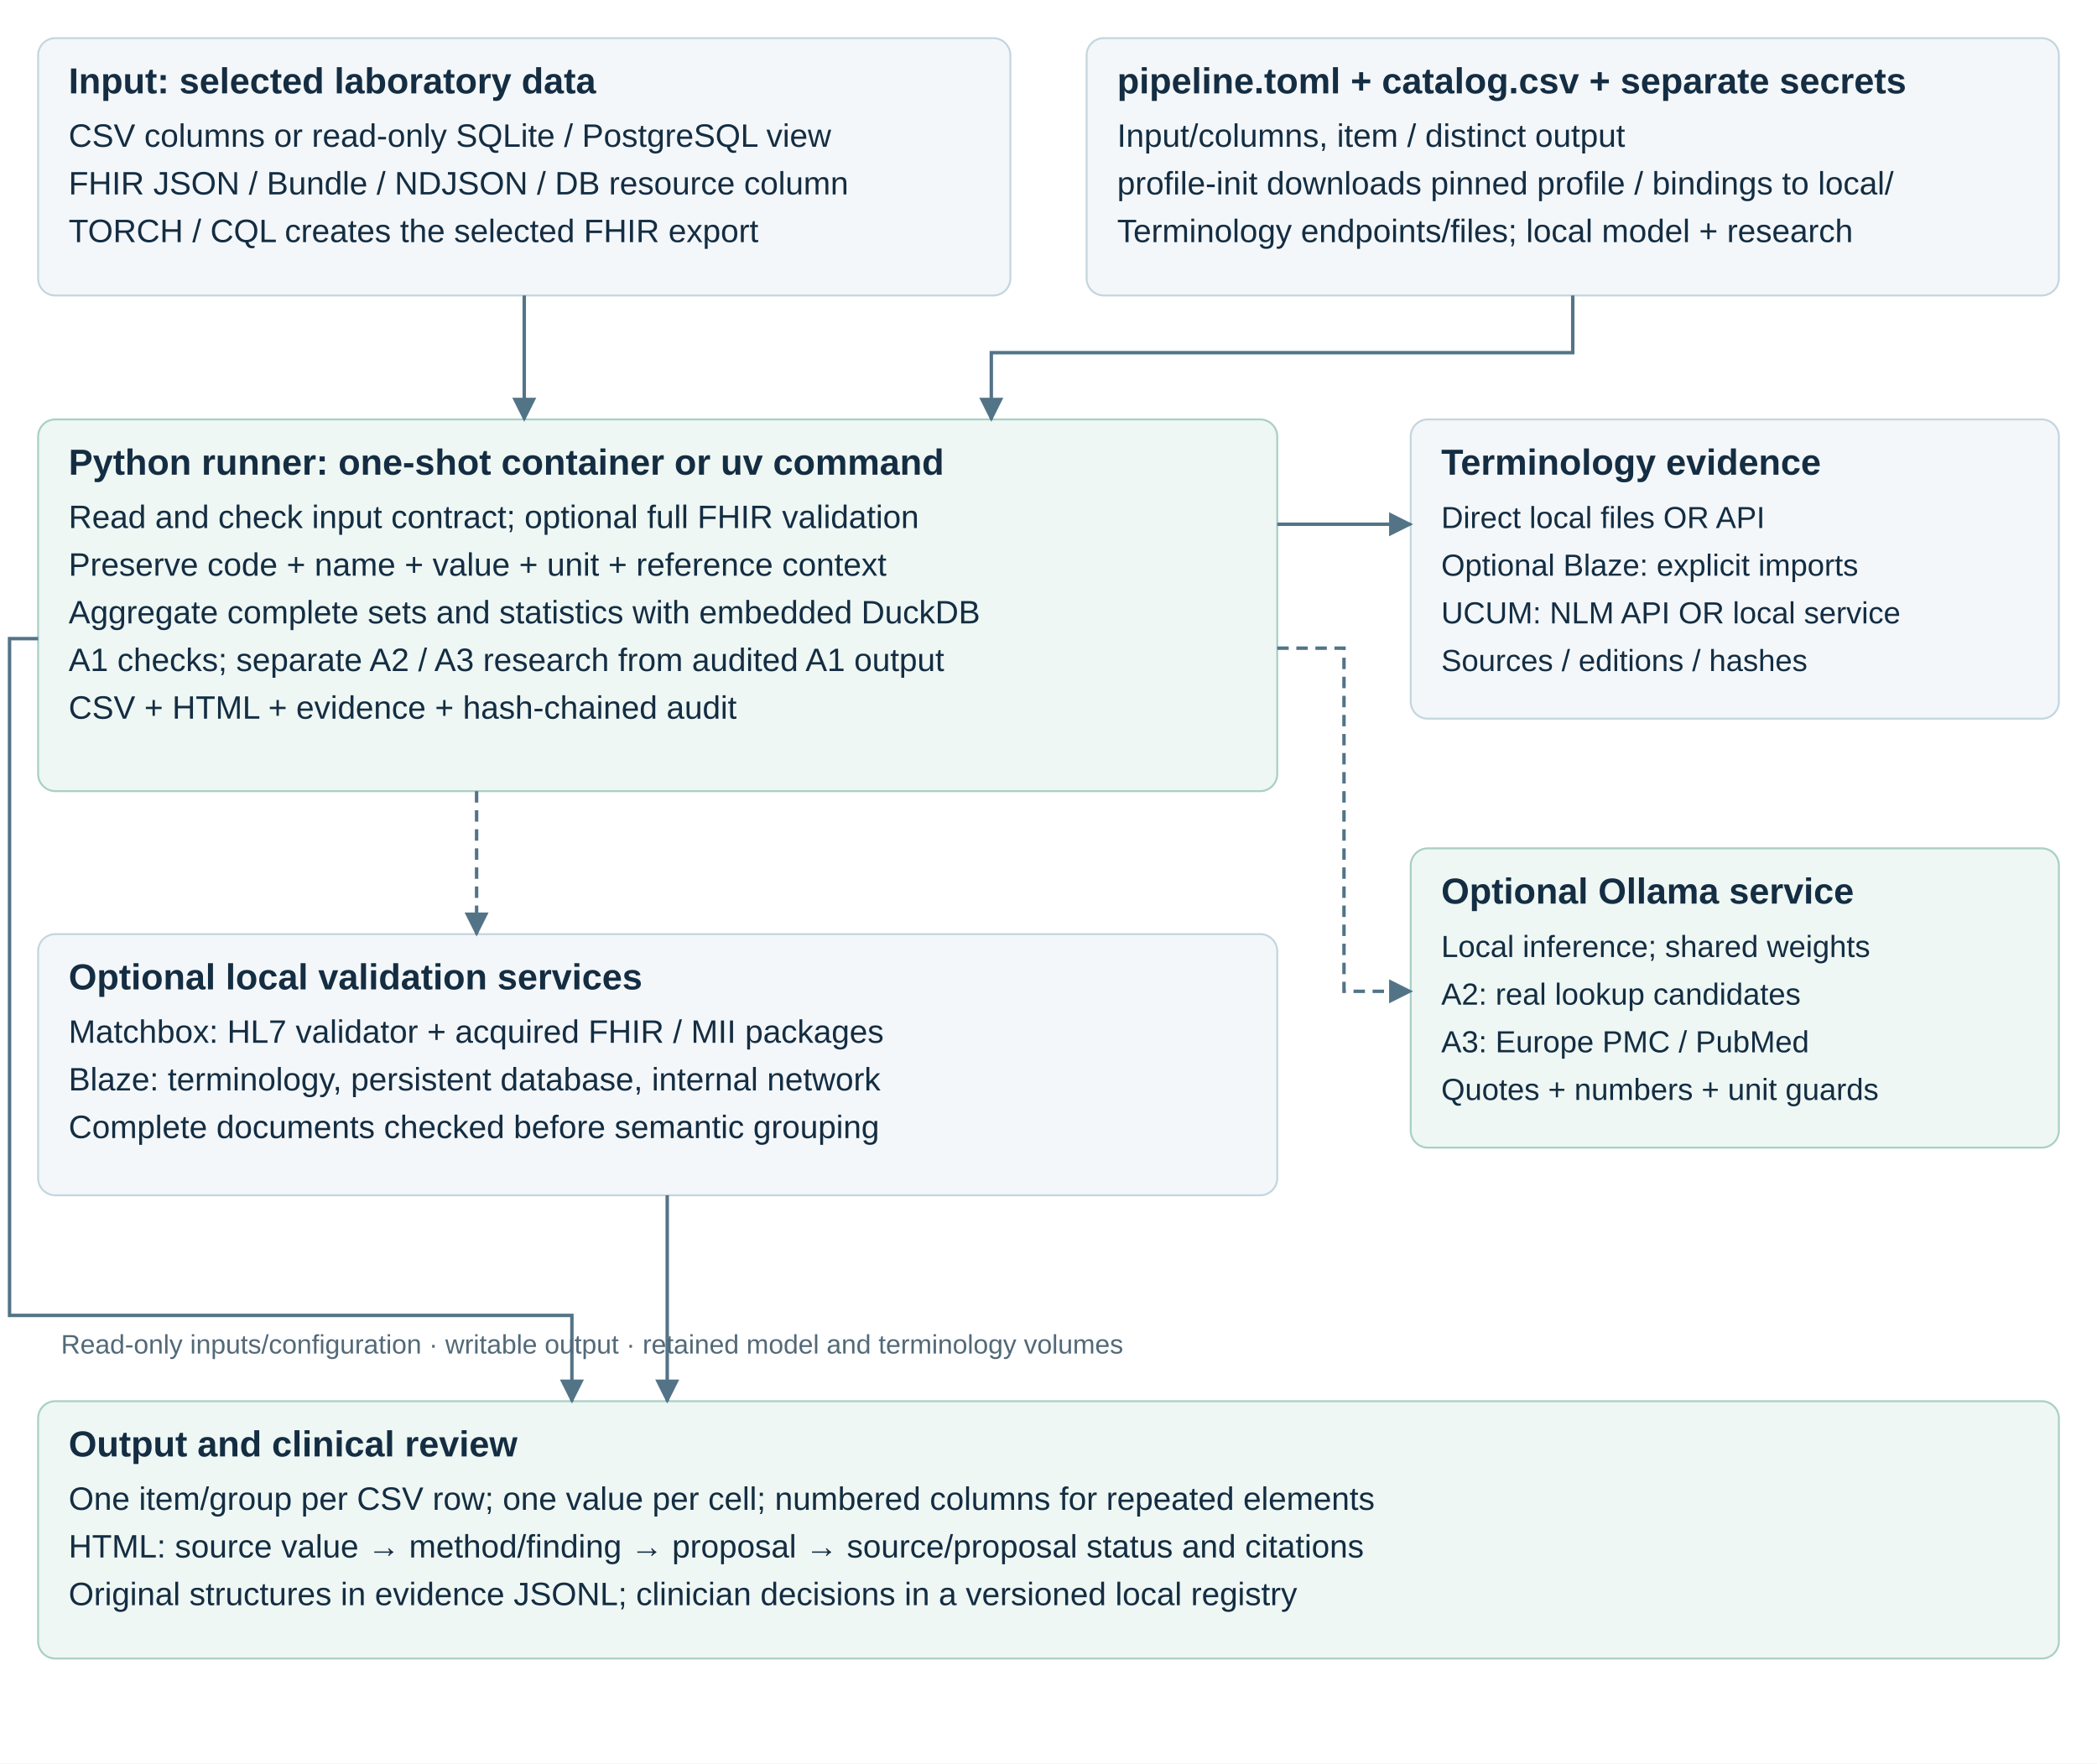
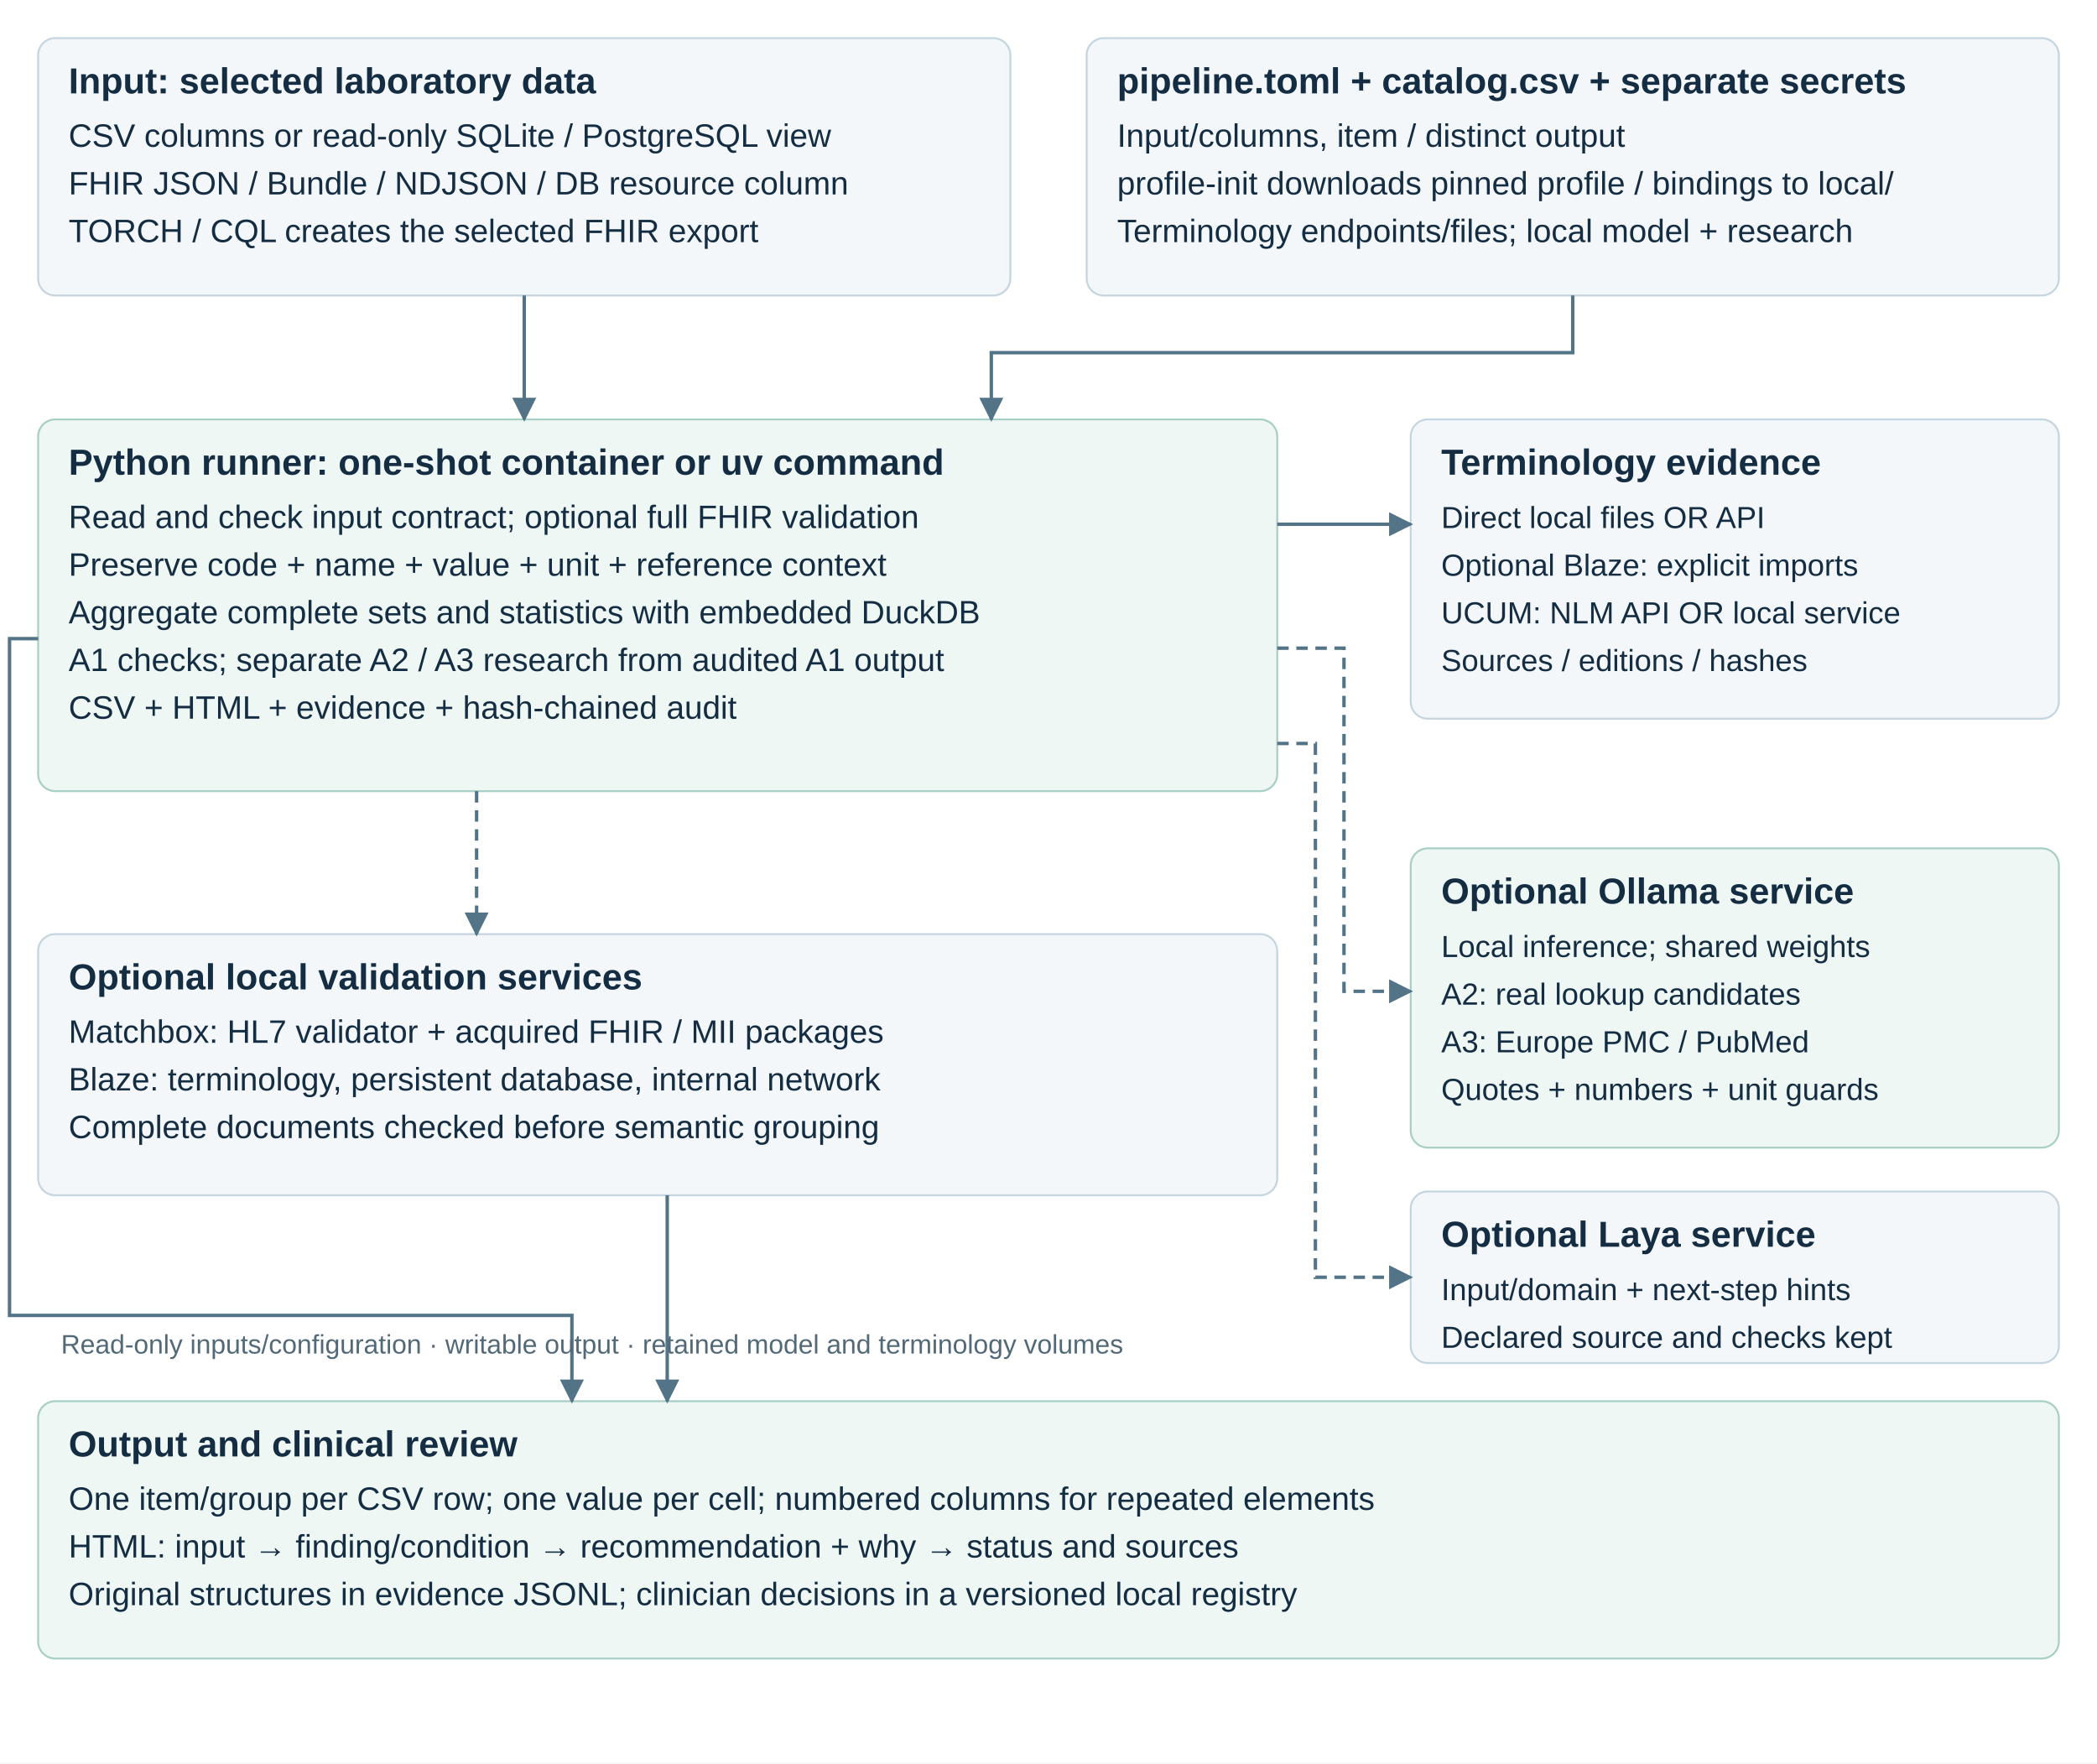
<svg xmlns="http://www.w3.org/2000/svg" width="1100" height="925" viewBox="0 0 1100 925" role="img" aria-labelledby="title desc">
  <defs>
    <marker id="arrow" viewBox="0 0 10 10" refX="9" refY="5" markerWidth="7" markerHeight="7" orient="auto-start-reverse">
      <path d="M0 0 L10 5 L0 10z" fill="#537487" />
    </marker>
  </defs>
  <style>text{font-family:Arial,sans-serif;fill:#142d42}.heading{font-size:19px;font-weight:700}.body{font-size:17px}.label{font-size:14px;fill:#526978}</style>
  <rect width="1100" height="100%" fill="white" />
  <g data-node="INPUT">
    <rect x="20" y="20" width="510" height="135" rx="9" fill="#f3f7fa" stroke="#c4d5df" />
    <text x="36" y="49" class="heading">Input: selected laboratory data</text>
    <text x="36" y="77" class="body">CSV columns or read-only SQLite / PostgreSQL view</text>
    <text x="36" y="102" class="body">FHIR JSON / Bundle / NDJSON / DB resource column</text>
    <text x="36" y="127" class="body">TORCH / CQL creates the selected FHIR export</text>
  </g>
  <g data-node="CONFIG">
    <rect x="570" y="20" width="510" height="135" rx="9" fill="#f3f7fa" stroke="#c4d5df" />
    <text x="586" y="49" class="heading">pipeline.toml + catalog.csv + separate secrets</text>
    <text x="586" y="77" class="body">Input/columns, item / distinct output</text>
    <text x="586" y="102" class="body">profile-init downloads pinned profile / bindings to local/</text>
    <text x="586" y="127" class="body">Terminology endpoints/files; local model + research</text>
  </g>
  <g data-node="RUN">
    <rect x="20" y="220" width="650" height="195" rx="9" fill="#eef7f4" stroke="#a8cfc6" />
    <text x="36" y="249" class="heading">Python runner: one-shot container or uv command</text>
    <text x="36" y="277" class="body">Read and check input contract; optional full FHIR validation</text>
    <text x="36" y="302" class="body">Preserve code + name + value + unit + reference context</text>
    <text x="36" y="327" class="body">Aggregate complete sets and statistics with embedded DuckDB</text>
    <text x="36" y="352" class="body">A1 checks; separate A2 / A3 research from audited A1 output</text>
    <text x="36" y="377" class="body">CSV + HTML + evidence + hash-chained audit</text>
  </g>
  <g data-node="TX">
    <rect x="740" y="220" width="340" height="157" rx="9" fill="#f3f7fa" stroke="#c4d5df" />
    <text x="756" y="249" class="heading">Terminology evidence</text>
    <text x="756" y="277" class="body" style="font-size:16px">Direct local files OR API</text>
    <text x="756" y="302" class="body" style="font-size:16px">Optional Blaze: explicit imports</text>
    <text x="756" y="327" class="body" style="font-size:16px">UCUM: NLM API OR local service</text>
    <text x="756" y="352" class="body" style="font-size:16px">Sources / editions / hashes</text>
  </g>
  <g data-node="AI">
    <rect x="740" y="445" width="340" height="157" rx="9" fill="#eef7f4" stroke="#a8cfc6" />
    <text x="756" y="474" class="heading">Optional Ollama service</text>
    <text x="756" y="502" class="body" style="font-size:16px">Local inference; shared weights</text>
    <text x="756" y="527" class="body" style="font-size:16px">A2: real lookup candidates</text>
    <text x="756" y="552" class="body" style="font-size:16px">A3: Europe PMC / PubMed</text>
    <text x="756" y="577" class="body" style="font-size:16px">Quotes + numbers + unit guards</text>
  </g>
+   <g data-node="LAYA">
+     <rect x="740" y="625" width="340" height="90" rx="9" fill="#f3f7fa" stroke="#c4d5df" />
+     <text x="756" y="654" class="heading">Optional Laya service</text>
+     <text x="756" y="682" class="body" style="font-size:16px">Input/domain + next-step hints</text>
+     <text x="756" y="707" class="body" style="font-size:16px">Declared source and checks kept</text>
+   </g>
  <g data-node="VALIDATE">
    <rect x="20" y="490" width="650" height="137" rx="9" fill="#f3f7fa" stroke="#c4d5df" />
    <text x="36" y="519" class="heading">Optional local validation services</text>
    <text x="36" y="547" class="body">Matchbox: HL7 validator + acquired FHIR / MII packages</text>
    <text x="36" y="572" class="body">Blaze: terminology, persistent database, internal network</text>
    <text x="36" y="597" class="body">Complete documents checked before semantic grouping</text>
  </g>
  <g data-node="OUT">
    <rect x="20" y="735" width="1060" height="135" rx="9" fill="#eef7f4" stroke="#a8cfc6" />
    <text x="36" y="764" class="heading">Output and clinical review</text>
    <text x="36" y="792" class="body">One item/group per CSV row; one value per cell; numbered columns for repeated elements</text>
-     <text x="36" y="817" class="body">HTML: source value → method/finding → proposal → source/proposal status and citations</text>
+     <text x="36" y="817" class="body">HTML: input → finding/condition → recommendation + why → status and sources</text>
    <text x="36" y="842" class="body">Original structures in evidence JSONL; clinician decisions in a versioned local registry</text>
  </g>
  <path data-edge="INPUT-RUN" d="M275 155 V220" fill="none" stroke="#537487" stroke-width="1.8" marker-end="url(#arrow)" />
  <path data-edge="CONFIG-RUN" d="M825 155 V185 H520 V220" fill="none" stroke="#537487" stroke-width="1.8" marker-end="url(#arrow)" />
  <path data-edge="RUN-TX" d="M670 275 H740" fill="none" stroke="#537487" stroke-width="1.8" marker-end="url(#arrow)" />
  <path data-edge="RUN-AI" d="M670 340 H705 V520 H740" fill="none" stroke="#537487" stroke-width="1.8" stroke-dasharray="6 4" marker-end="url(#arrow)" />
+   <path data-edge="RUN-LAYA" d="M670 390 H690 V670 H740" fill="none" stroke="#537487" stroke-width="1.8" stroke-dasharray="6 4" marker-end="url(#arrow)" />
  <path data-edge="RUN-VALIDATE" d="M250 415 V490" fill="none" stroke="#537487" stroke-width="1.8" stroke-dasharray="6 4" marker-end="url(#arrow)" />
  <path data-edge="RUN-OUT" d="M20 335 H5 V690 H300 V735" fill="none" stroke="#537487" stroke-width="1.8" marker-end="url(#arrow)" />
  <path data-edge="VALIDATE-OUT" d="M350 627 V735" fill="none" stroke="#537487" stroke-width="1.8" marker-end="url(#arrow)" />
  <text x="32" y="710" class="label">Read-only inputs/configuration · writable output · retained model and terminology volumes</text>
</svg>
